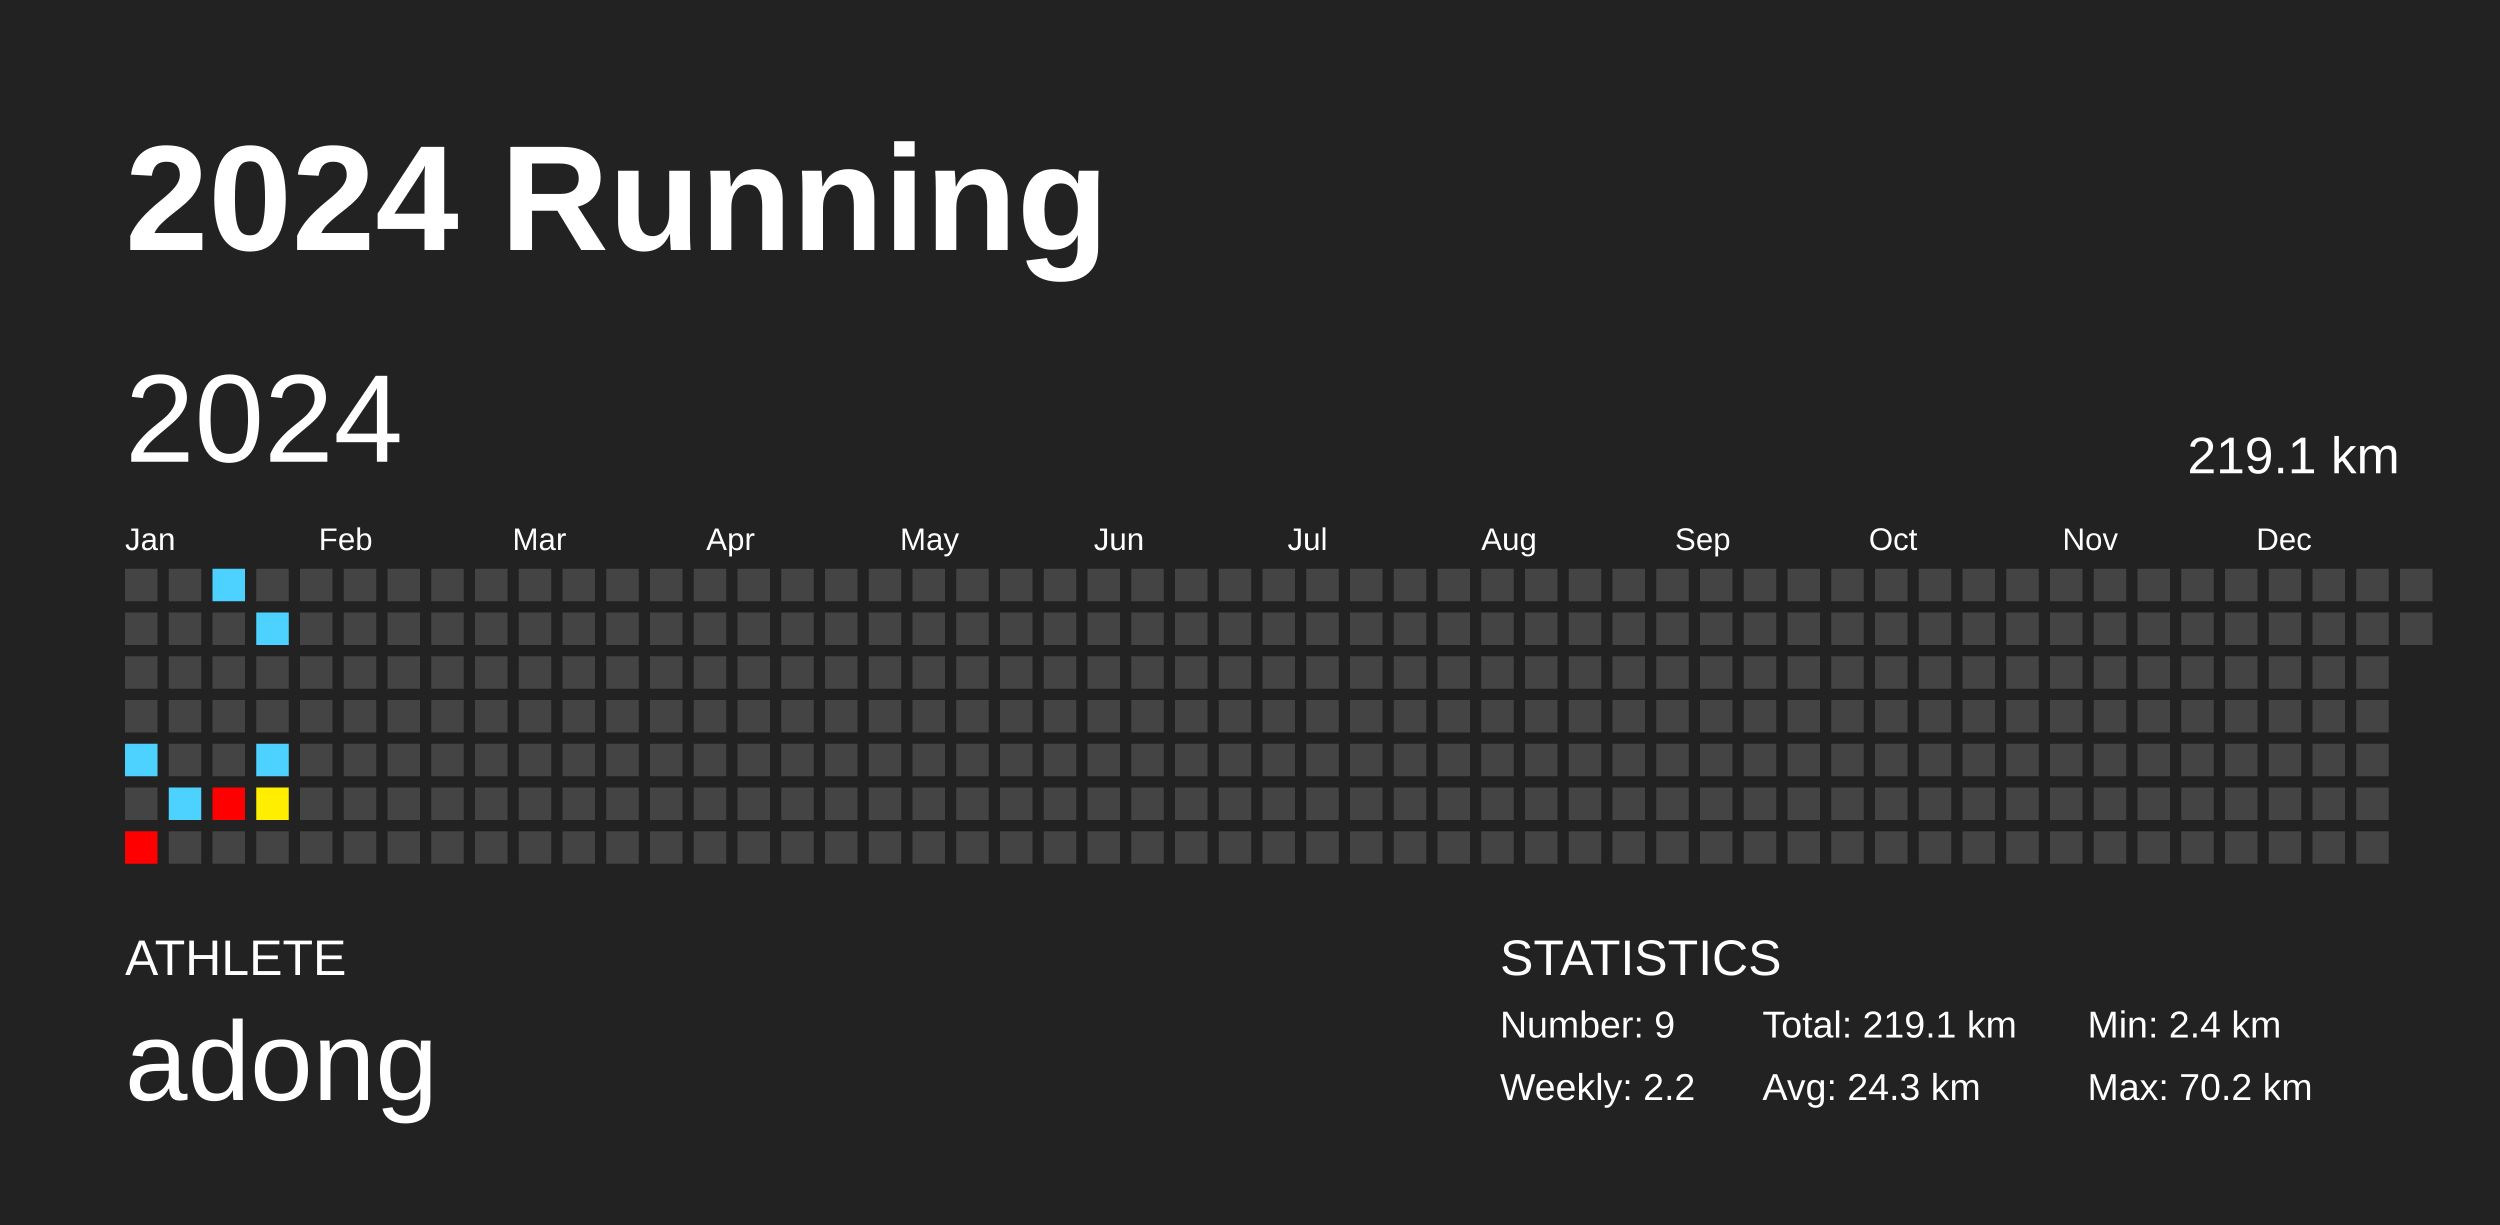
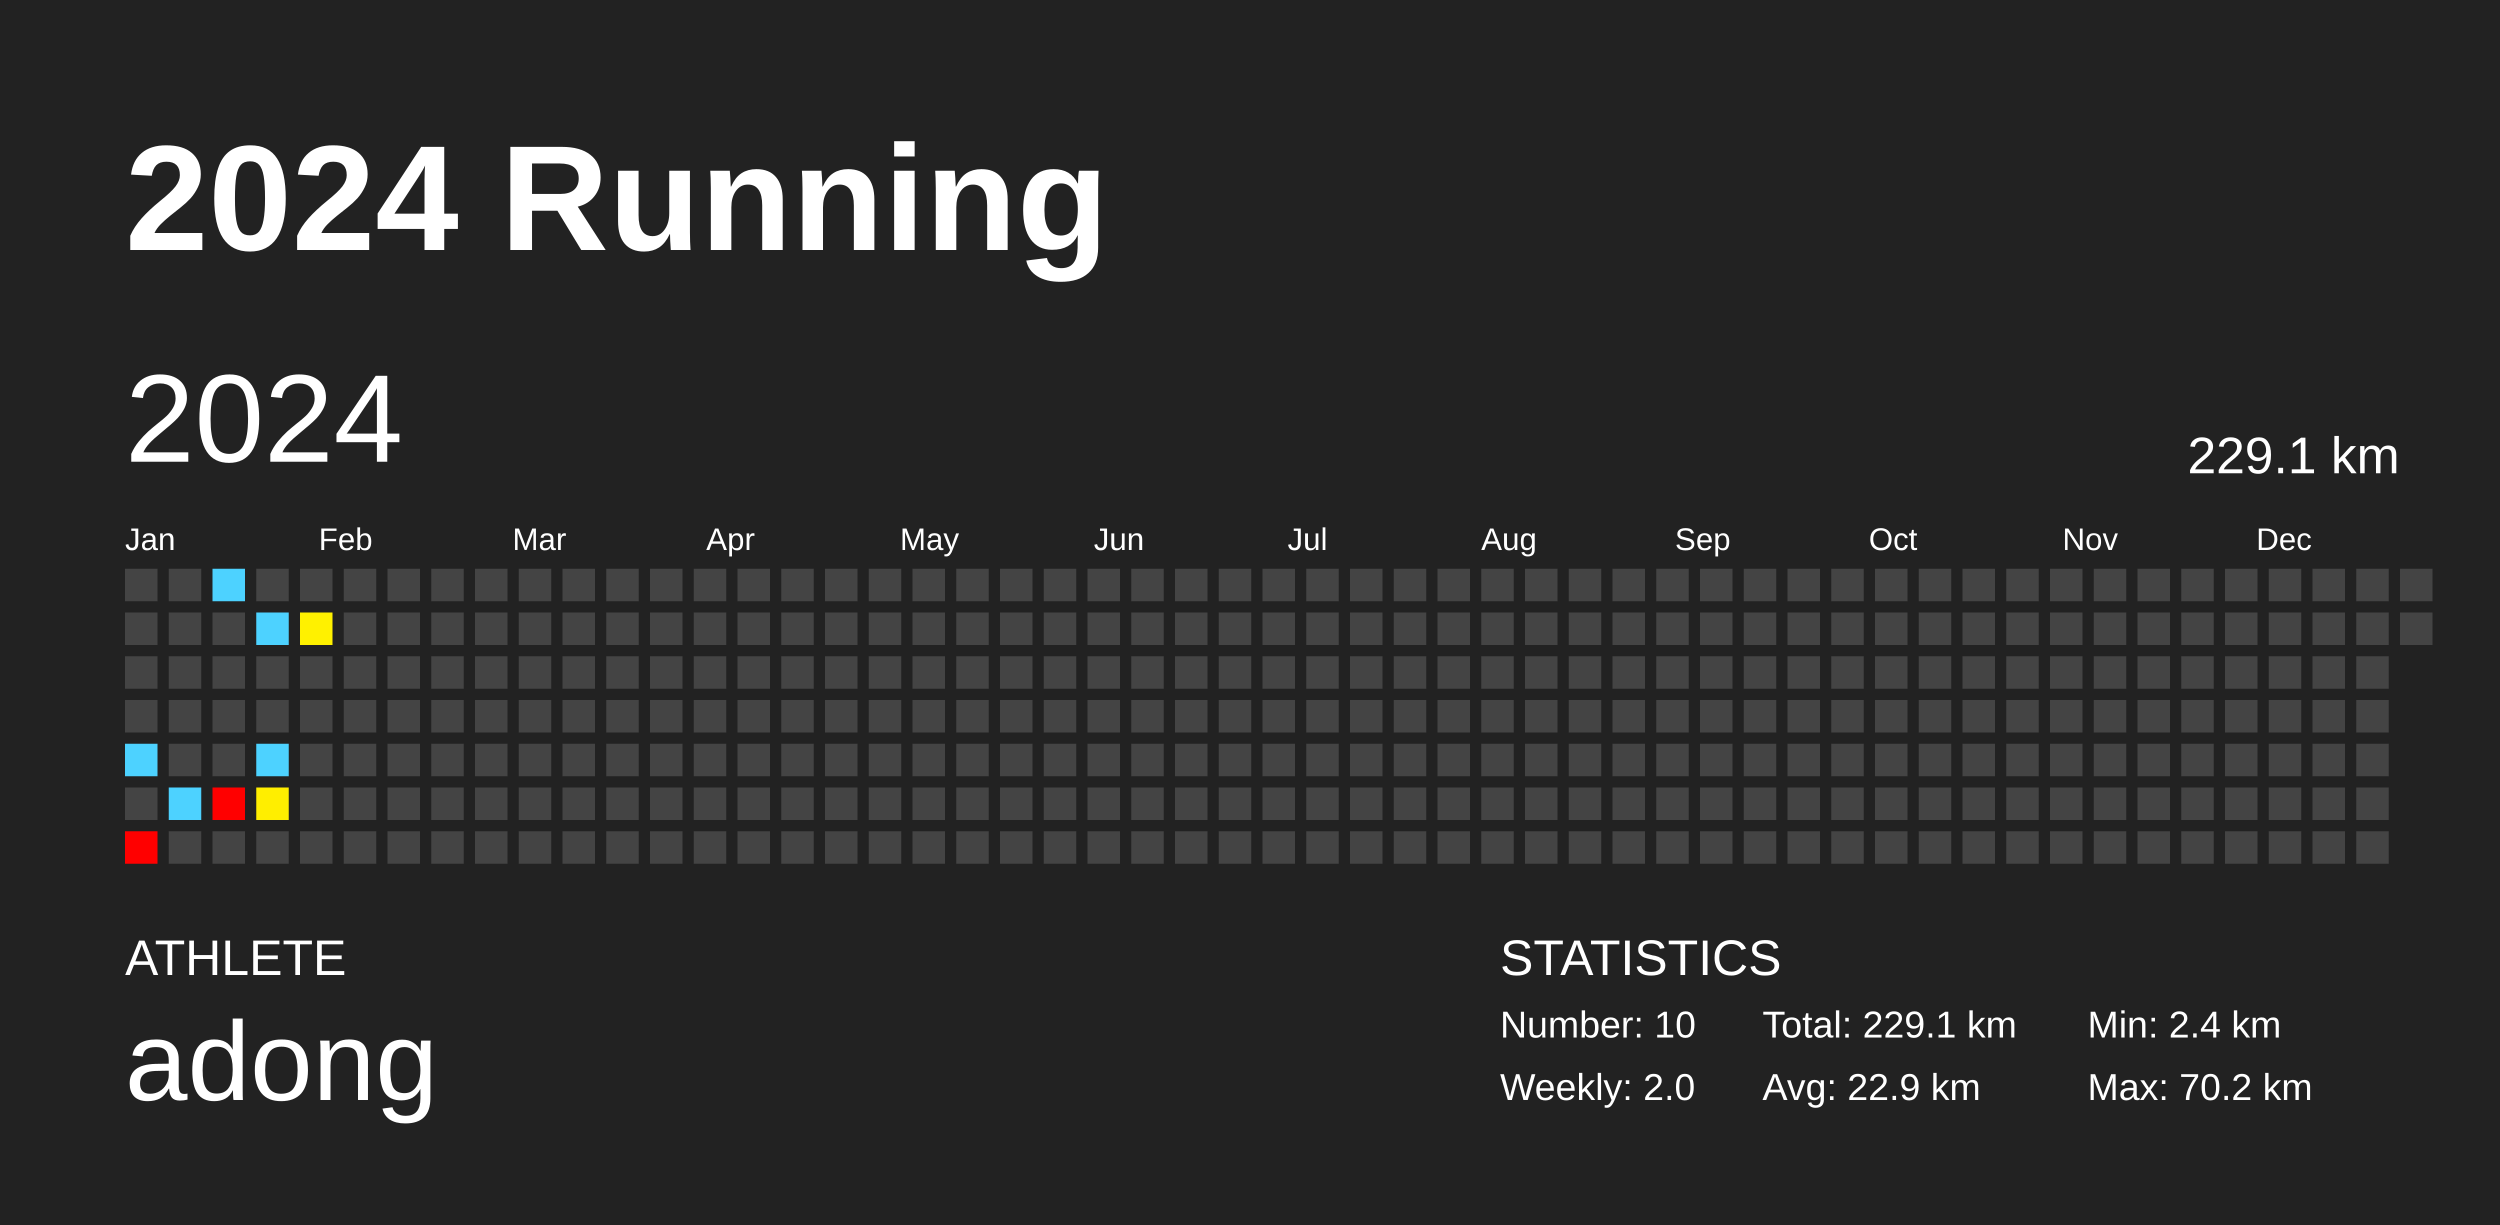
<svg xmlns="http://www.w3.org/2000/svg" baseProfile="full" height="98mm" version="1.1" viewBox="0,0,200,98" width="200mm">
  <defs />
  <rect fill="#222222" height="98" width="200" x="0" y="0" />
  <text fill="#FFFFFF" style="font-size:12px; font-family:Arial; font-weight:bold;" x="10" y="20">2024 Running</text>
  <text fill="#FFFFFF" style="font-size:4px; font-family:Arial" x="10" y="78">ATHLETE</text>
  <text fill="#FFFFFF" style="font-size:9px; font-family:Arial" x="10" y="88">adong</text>
  <text fill="#FFFFFF" style="font-size:4px; font-family:Arial" x="120" y="78">STATISTICS</text>
-   <text fill="#FFFFFF" style="font-size:3px; font-family:Arial" x="120" y="83">Number: 9</text>
-   <text fill="#FFFFFF" style="font-size:3px; font-family:Arial" x="120" y="88">Weekly: 2.2</text>
-   <text fill="#FFFFFF" style="font-size:3px; font-family:Arial" x="141" y="83">Total: 219.1 km</text>
-   <text fill="#FFFFFF" style="font-size:3px; font-family:Arial" x="141" y="88">Avg: 24.3 km</text>
+   <text fill="#FFFFFF" style="font-size:3px; font-family:Arial" x="120" y="83">Number: 10</text>
+   <text fill="#FFFFFF" style="font-size:3px; font-family:Arial" x="120" y="88">Weekly: 2.0</text>
+   <text fill="#FFFFFF" style="font-size:3px; font-family:Arial" x="141" y="83">Total: 229.1 km</text>
+   <text fill="#FFFFFF" style="font-size:3px; font-family:Arial" x="141" y="88">Avg: 22.9 km</text>
  <text fill="#FFFFFF" style="font-size:3px; font-family:Arial" x="167" y="83">Min: 2.4 km</text>
  <text fill="#FFFFFF" style="font-size:3px; font-family:Arial" x="167" y="88">Max: 70.2 km</text>
  <text dominant-baseline="hanging" fill="#FFFFFF" style="font-size:10.0px; font-family:Arial;" x="10" y="30">2024</text>
-   <text dominant-baseline="hanging" fill="#FFFFFF" style="font-size:4.125px; font-family:Arial;" x="175" y="35">219.1 km</text>
+   <text dominant-baseline="hanging" fill="#FFFFFF" style="font-size:4.125px; font-family:Arial;" x="175" y="35">229.1 km</text>
  <text fill="#FFFFFF" style="font-size:2.5px; font-family:Arial" x="10.0" y="44">Jan</text>
  <text fill="#FFFFFF" style="font-size:2.5px; font-family:Arial" x="25.5" y="44">Feb</text>
  <text fill="#FFFFFF" style="font-size:2.5px; font-family:Arial" x="41.0" y="44">Mar</text>
  <text fill="#FFFFFF" style="font-size:2.5px; font-family:Arial" x="56.5" y="44">Apr</text>
  <text fill="#FFFFFF" style="font-size:2.5px; font-family:Arial" x="72.0" y="44">May</text>
  <text fill="#FFFFFF" style="font-size:2.5px; font-family:Arial" x="87.5" y="44">Jun</text>
  <text fill="#FFFFFF" style="font-size:2.5px; font-family:Arial" x="103.0" y="44">Jul</text>
  <text fill="#FFFFFF" style="font-size:2.5px; font-family:Arial" x="118.5" y="44">Aug</text>
  <text fill="#FFFFFF" style="font-size:2.5px; font-family:Arial" x="134.0" y="44">Sep</text>
  <text fill="#FFFFFF" style="font-size:2.5px; font-family:Arial" x="149.5" y="44">Oct</text>
  <text fill="#FFFFFF" style="font-size:2.5px; font-family:Arial" x="165.0" y="44">Nov</text>
  <text fill="#FFFFFF" style="font-size:2.5px; font-family:Arial" x="180.5" y="44">Dec</text>
  <rect fill="#444444" height="2.6" width="2.6" x="10.0" y="45.5" />
  <rect fill="#444444" height="2.6" width="2.6" x="10.0" y="49.0" />
  <rect fill="#444444" height="2.6" width="2.6" x="10.0" y="52.5" />
  <rect fill="#444444" height="2.6" width="2.6" x="10.0" y="56.0" />
  <rect fill="#4dd2ff" height="2.6" width="2.6" x="10.0" y="59.5" />
  <rect fill="#444444" height="2.6" width="2.6" x="10.0" y="63.0" />
  <rect fill="red" height="2.6" width="2.6" x="10.0" y="66.5" />
  <rect fill="#444444" height="2.6" width="2.6" x="13.5" y="45.5" />
  <rect fill="#444444" height="2.6" width="2.6" x="13.5" y="49.0" />
  <rect fill="#444444" height="2.6" width="2.6" x="13.5" y="52.5" />
  <rect fill="#444444" height="2.6" width="2.6" x="13.5" y="56.0" />
  <rect fill="#444444" height="2.6" width="2.6" x="13.5" y="59.5" />
  <rect fill="#4dd2ff" height="2.6" width="2.6" x="13.5" y="63.0" />
  <rect fill="#444444" height="2.6" width="2.6" x="13.5" y="66.5" />
  <rect fill="#4dd2ff" height="2.6" width="2.6" x="17.0" y="45.5" />
  <rect fill="#444444" height="2.6" width="2.6" x="17.0" y="49.0" />
  <rect fill="#444444" height="2.6" width="2.6" x="17.0" y="52.5" />
  <rect fill="#444444" height="2.6" width="2.6" x="17.0" y="56.0" />
  <rect fill="#444444" height="2.6" width="2.6" x="17.0" y="59.5" />
  <rect fill="red" height="2.6" width="2.6" x="17.0" y="63.0" />
  <rect fill="#444444" height="2.6" width="2.6" x="17.0" y="66.5" />
  <rect fill="#444444" height="2.6" width="2.6" x="20.5" y="45.5" />
  <rect fill="#4dd2ff" height="2.6" width="2.6" x="20.5" y="49.0" />
  <rect fill="#444444" height="2.6" width="2.6" x="20.5" y="52.5" />
  <rect fill="#444444" height="2.6" width="2.6" x="20.5" y="56.0" />
  <rect fill="#4dd2ff" height="2.6" width="2.6" x="20.5" y="59.5" />
  <rect fill="#ffee00" height="2.6" width="2.6" x="20.5" y="63.0" />
  <rect fill="#444444" height="2.6" width="2.6" x="20.5" y="66.5" />
  <rect fill="#444444" height="2.6" width="2.6" x="24.0" y="45.5" />
-   <rect fill="#444444" height="2.6" width="2.6" x="24.0" y="49.0" />
+   <rect fill="#fff100" height="2.6" width="2.6" x="24.0" y="49.0" />
  <rect fill="#444444" height="2.6" width="2.6" x="24.0" y="52.5" />
  <rect fill="#444444" height="2.6" width="2.6" x="24.0" y="56.0" />
  <rect fill="#444444" height="2.6" width="2.6" x="24.0" y="59.5" />
  <rect fill="#444444" height="2.6" width="2.6" x="24.0" y="63.0" />
  <rect fill="#444444" height="2.6" width="2.6" x="24.0" y="66.5" />
  <rect fill="#444444" height="2.6" width="2.6" x="27.5" y="45.5" />
  <rect fill="#444444" height="2.6" width="2.6" x="27.5" y="49.0" />
  <rect fill="#444444" height="2.6" width="2.6" x="27.5" y="52.5" />
  <rect fill="#444444" height="2.6" width="2.6" x="27.5" y="56.0" />
  <rect fill="#444444" height="2.6" width="2.6" x="27.5" y="59.5" />
  <rect fill="#444444" height="2.6" width="2.6" x="27.5" y="63.0" />
  <rect fill="#444444" height="2.6" width="2.6" x="27.5" y="66.5" />
  <rect fill="#444444" height="2.6" width="2.6" x="31.0" y="45.5" />
  <rect fill="#444444" height="2.6" width="2.6" x="31.0" y="49.0" />
  <rect fill="#444444" height="2.6" width="2.6" x="31.0" y="52.5" />
  <rect fill="#444444" height="2.6" width="2.6" x="31.0" y="56.0" />
  <rect fill="#444444" height="2.6" width="2.6" x="31.0" y="59.5" />
  <rect fill="#444444" height="2.6" width="2.6" x="31.0" y="63.0" />
  <rect fill="#444444" height="2.6" width="2.6" x="31.0" y="66.5" />
  <rect fill="#444444" height="2.6" width="2.6" x="34.5" y="45.5" />
  <rect fill="#444444" height="2.6" width="2.6" x="34.5" y="49.0" />
  <rect fill="#444444" height="2.6" width="2.6" x="34.5" y="52.5" />
  <rect fill="#444444" height="2.6" width="2.6" x="34.5" y="56.0" />
  <rect fill="#444444" height="2.6" width="2.6" x="34.5" y="59.5" />
  <rect fill="#444444" height="2.6" width="2.6" x="34.5" y="63.0" />
  <rect fill="#444444" height="2.6" width="2.6" x="34.5" y="66.5" />
  <rect fill="#444444" height="2.6" width="2.6" x="38.0" y="45.5" />
  <rect fill="#444444" height="2.6" width="2.6" x="38.0" y="49.0" />
  <rect fill="#444444" height="2.6" width="2.6" x="38.0" y="52.5" />
  <rect fill="#444444" height="2.6" width="2.6" x="38.0" y="56.0" />
  <rect fill="#444444" height="2.6" width="2.6" x="38.0" y="59.5" />
  <rect fill="#444444" height="2.6" width="2.6" x="38.0" y="63.0" />
  <rect fill="#444444" height="2.6" width="2.6" x="38.0" y="66.5" />
  <rect fill="#444444" height="2.6" width="2.6" x="41.5" y="45.5" />
  <rect fill="#444444" height="2.6" width="2.6" x="41.5" y="49.0" />
  <rect fill="#444444" height="2.6" width="2.6" x="41.5" y="52.5" />
  <rect fill="#444444" height="2.6" width="2.6" x="41.5" y="56.0" />
  <rect fill="#444444" height="2.6" width="2.6" x="41.5" y="59.5" />
  <rect fill="#444444" height="2.6" width="2.6" x="41.5" y="63.0" />
  <rect fill="#444444" height="2.6" width="2.6" x="41.5" y="66.5" />
  <rect fill="#444444" height="2.6" width="2.6" x="45.0" y="45.5" />
  <rect fill="#444444" height="2.6" width="2.6" x="45.0" y="49.0" />
  <rect fill="#444444" height="2.6" width="2.6" x="45.0" y="52.5" />
  <rect fill="#444444" height="2.6" width="2.6" x="45.0" y="56.0" />
  <rect fill="#444444" height="2.6" width="2.6" x="45.0" y="59.5" />
  <rect fill="#444444" height="2.6" width="2.6" x="45.0" y="63.0" />
  <rect fill="#444444" height="2.6" width="2.6" x="45.0" y="66.5" />
  <rect fill="#444444" height="2.6" width="2.6" x="48.5" y="45.5" />
  <rect fill="#444444" height="2.6" width="2.6" x="48.5" y="49.0" />
  <rect fill="#444444" height="2.6" width="2.6" x="48.5" y="52.5" />
  <rect fill="#444444" height="2.6" width="2.6" x="48.5" y="56.0" />
  <rect fill="#444444" height="2.6" width="2.6" x="48.5" y="59.5" />
  <rect fill="#444444" height="2.6" width="2.6" x="48.5" y="63.0" />
  <rect fill="#444444" height="2.6" width="2.6" x="48.5" y="66.5" />
  <rect fill="#444444" height="2.6" width="2.6" x="52.0" y="45.5" />
  <rect fill="#444444" height="2.6" width="2.6" x="52.0" y="49.0" />
  <rect fill="#444444" height="2.6" width="2.6" x="52.0" y="52.5" />
  <rect fill="#444444" height="2.6" width="2.6" x="52.0" y="56.0" />
  <rect fill="#444444" height="2.6" width="2.6" x="52.0" y="59.5" />
  <rect fill="#444444" height="2.6" width="2.6" x="52.0" y="63.0" />
  <rect fill="#444444" height="2.6" width="2.6" x="52.0" y="66.5" />
  <rect fill="#444444" height="2.6" width="2.6" x="55.5" y="45.5" />
  <rect fill="#444444" height="2.6" width="2.6" x="55.5" y="49.0" />
  <rect fill="#444444" height="2.6" width="2.6" x="55.5" y="52.5" />
  <rect fill="#444444" height="2.6" width="2.6" x="55.5" y="56.0" />
  <rect fill="#444444" height="2.6" width="2.6" x="55.5" y="59.5" />
  <rect fill="#444444" height="2.6" width="2.6" x="55.5" y="63.0" />
  <rect fill="#444444" height="2.6" width="2.6" x="55.5" y="66.5" />
  <rect fill="#444444" height="2.6" width="2.6" x="59.0" y="45.5" />
  <rect fill="#444444" height="2.6" width="2.6" x="59.0" y="49.0" />
  <rect fill="#444444" height="2.6" width="2.6" x="59.0" y="52.5" />
  <rect fill="#444444" height="2.6" width="2.6" x="59.0" y="56.0" />
  <rect fill="#444444" height="2.6" width="2.6" x="59.0" y="59.5" />
  <rect fill="#444444" height="2.6" width="2.6" x="59.0" y="63.0" />
  <rect fill="#444444" height="2.6" width="2.6" x="59.0" y="66.5" />
  <rect fill="#444444" height="2.6" width="2.6" x="62.5" y="45.5" />
  <rect fill="#444444" height="2.6" width="2.6" x="62.5" y="49.0" />
  <rect fill="#444444" height="2.6" width="2.6" x="62.5" y="52.5" />
  <rect fill="#444444" height="2.6" width="2.6" x="62.5" y="56.0" />
  <rect fill="#444444" height="2.6" width="2.6" x="62.5" y="59.5" />
  <rect fill="#444444" height="2.6" width="2.6" x="62.5" y="63.0" />
  <rect fill="#444444" height="2.6" width="2.6" x="62.5" y="66.5" />
  <rect fill="#444444" height="2.6" width="2.6" x="66.0" y="45.5" />
  <rect fill="#444444" height="2.6" width="2.6" x="66.0" y="49.0" />
  <rect fill="#444444" height="2.6" width="2.6" x="66.0" y="52.5" />
  <rect fill="#444444" height="2.6" width="2.6" x="66.0" y="56.0" />
  <rect fill="#444444" height="2.6" width="2.6" x="66.0" y="59.5" />
  <rect fill="#444444" height="2.6" width="2.6" x="66.0" y="63.0" />
  <rect fill="#444444" height="2.6" width="2.6" x="66.0" y="66.5" />
  <rect fill="#444444" height="2.6" width="2.6" x="69.5" y="45.5" />
  <rect fill="#444444" height="2.6" width="2.6" x="69.5" y="49.0" />
  <rect fill="#444444" height="2.6" width="2.6" x="69.5" y="52.5" />
  <rect fill="#444444" height="2.6" width="2.6" x="69.5" y="56.0" />
  <rect fill="#444444" height="2.6" width="2.6" x="69.5" y="59.5" />
  <rect fill="#444444" height="2.6" width="2.6" x="69.5" y="63.0" />
  <rect fill="#444444" height="2.6" width="2.6" x="69.5" y="66.5" />
  <rect fill="#444444" height="2.6" width="2.6" x="73.0" y="45.5" />
  <rect fill="#444444" height="2.6" width="2.6" x="73.0" y="49.0" />
  <rect fill="#444444" height="2.6" width="2.6" x="73.0" y="52.5" />
  <rect fill="#444444" height="2.6" width="2.6" x="73.0" y="56.0" />
  <rect fill="#444444" height="2.6" width="2.6" x="73.0" y="59.5" />
  <rect fill="#444444" height="2.6" width="2.6" x="73.0" y="63.0" />
  <rect fill="#444444" height="2.6" width="2.6" x="73.0" y="66.5" />
  <rect fill="#444444" height="2.6" width="2.6" x="76.5" y="45.5" />
  <rect fill="#444444" height="2.6" width="2.6" x="76.5" y="49.0" />
  <rect fill="#444444" height="2.6" width="2.6" x="76.5" y="52.5" />
  <rect fill="#444444" height="2.6" width="2.6" x="76.5" y="56.0" />
  <rect fill="#444444" height="2.6" width="2.6" x="76.5" y="59.5" />
  <rect fill="#444444" height="2.6" width="2.6" x="76.5" y="63.0" />
  <rect fill="#444444" height="2.6" width="2.6" x="76.5" y="66.5" />
  <rect fill="#444444" height="2.6" width="2.6" x="80.0" y="45.5" />
  <rect fill="#444444" height="2.6" width="2.6" x="80.0" y="49.0" />
  <rect fill="#444444" height="2.6" width="2.6" x="80.0" y="52.5" />
  <rect fill="#444444" height="2.6" width="2.6" x="80.0" y="56.0" />
  <rect fill="#444444" height="2.6" width="2.6" x="80.0" y="59.5" />
  <rect fill="#444444" height="2.6" width="2.6" x="80.0" y="63.0" />
  <rect fill="#444444" height="2.6" width="2.6" x="80.0" y="66.5" />
  <rect fill="#444444" height="2.6" width="2.6" x="83.5" y="45.5" />
  <rect fill="#444444" height="2.6" width="2.6" x="83.5" y="49.0" />
  <rect fill="#444444" height="2.6" width="2.6" x="83.5" y="52.5" />
  <rect fill="#444444" height="2.6" width="2.6" x="83.5" y="56.0" />
  <rect fill="#444444" height="2.6" width="2.6" x="83.5" y="59.5" />
  <rect fill="#444444" height="2.6" width="2.6" x="83.5" y="63.0" />
  <rect fill="#444444" height="2.6" width="2.6" x="83.5" y="66.5" />
  <rect fill="#444444" height="2.6" width="2.6" x="87.0" y="45.5" />
  <rect fill="#444444" height="2.6" width="2.6" x="87.0" y="49.0" />
  <rect fill="#444444" height="2.6" width="2.6" x="87.0" y="52.5" />
  <rect fill="#444444" height="2.6" width="2.6" x="87.0" y="56.0" />
  <rect fill="#444444" height="2.6" width="2.6" x="87.0" y="59.5" />
  <rect fill="#444444" height="2.6" width="2.6" x="87.0" y="63.0" />
  <rect fill="#444444" height="2.6" width="2.6" x="87.0" y="66.5" />
  <rect fill="#444444" height="2.6" width="2.6" x="90.5" y="45.5" />
  <rect fill="#444444" height="2.6" width="2.6" x="90.5" y="49.0" />
  <rect fill="#444444" height="2.6" width="2.6" x="90.5" y="52.5" />
  <rect fill="#444444" height="2.6" width="2.6" x="90.5" y="56.0" />
  <rect fill="#444444" height="2.6" width="2.6" x="90.5" y="59.5" />
  <rect fill="#444444" height="2.6" width="2.6" x="90.5" y="63.0" />
  <rect fill="#444444" height="2.6" width="2.6" x="90.5" y="66.5" />
  <rect fill="#444444" height="2.6" width="2.6" x="94.0" y="45.5" />
  <rect fill="#444444" height="2.6" width="2.6" x="94.0" y="49.0" />
  <rect fill="#444444" height="2.6" width="2.6" x="94.0" y="52.5" />
  <rect fill="#444444" height="2.6" width="2.6" x="94.0" y="56.0" />
  <rect fill="#444444" height="2.6" width="2.6" x="94.0" y="59.5" />
  <rect fill="#444444" height="2.6" width="2.6" x="94.0" y="63.0" />
  <rect fill="#444444" height="2.6" width="2.6" x="94.0" y="66.5" />
  <rect fill="#444444" height="2.6" width="2.6" x="97.5" y="45.5" />
  <rect fill="#444444" height="2.6" width="2.6" x="97.5" y="49.0" />
  <rect fill="#444444" height="2.6" width="2.6" x="97.5" y="52.5" />
  <rect fill="#444444" height="2.6" width="2.6" x="97.5" y="56.0" />
  <rect fill="#444444" height="2.6" width="2.6" x="97.5" y="59.5" />
  <rect fill="#444444" height="2.6" width="2.6" x="97.5" y="63.0" />
  <rect fill="#444444" height="2.6" width="2.6" x="97.5" y="66.5" />
  <rect fill="#444444" height="2.6" width="2.6" x="101.0" y="45.5" />
  <rect fill="#444444" height="2.6" width="2.6" x="101.0" y="49.0" />
  <rect fill="#444444" height="2.6" width="2.6" x="101.0" y="52.5" />
  <rect fill="#444444" height="2.6" width="2.6" x="101.0" y="56.0" />
  <rect fill="#444444" height="2.6" width="2.6" x="101.0" y="59.5" />
  <rect fill="#444444" height="2.6" width="2.6" x="101.0" y="63.0" />
  <rect fill="#444444" height="2.6" width="2.6" x="101.0" y="66.5" />
  <rect fill="#444444" height="2.6" width="2.6" x="104.5" y="45.5" />
  <rect fill="#444444" height="2.6" width="2.6" x="104.5" y="49.0" />
  <rect fill="#444444" height="2.6" width="2.6" x="104.5" y="52.5" />
  <rect fill="#444444" height="2.6" width="2.6" x="104.5" y="56.0" />
  <rect fill="#444444" height="2.6" width="2.6" x="104.5" y="59.5" />
  <rect fill="#444444" height="2.6" width="2.6" x="104.5" y="63.0" />
  <rect fill="#444444" height="2.6" width="2.6" x="104.5" y="66.5" />
  <rect fill="#444444" height="2.6" width="2.6" x="108.0" y="45.5" />
  <rect fill="#444444" height="2.6" width="2.6" x="108.0" y="49.0" />
  <rect fill="#444444" height="2.6" width="2.6" x="108.0" y="52.5" />
  <rect fill="#444444" height="2.6" width="2.6" x="108.0" y="56.0" />
  <rect fill="#444444" height="2.6" width="2.6" x="108.0" y="59.5" />
  <rect fill="#444444" height="2.6" width="2.6" x="108.0" y="63.0" />
  <rect fill="#444444" height="2.6" width="2.6" x="108.0" y="66.5" />
  <rect fill="#444444" height="2.6" width="2.6" x="111.5" y="45.5" />
  <rect fill="#444444" height="2.6" width="2.6" x="111.5" y="49.0" />
  <rect fill="#444444" height="2.6" width="2.6" x="111.5" y="52.5" />
  <rect fill="#444444" height="2.6" width="2.6" x="111.5" y="56.0" />
  <rect fill="#444444" height="2.6" width="2.6" x="111.5" y="59.5" />
  <rect fill="#444444" height="2.6" width="2.6" x="111.5" y="63.0" />
  <rect fill="#444444" height="2.6" width="2.6" x="111.5" y="66.5" />
  <rect fill="#444444" height="2.6" width="2.6" x="115.0" y="45.5" />
  <rect fill="#444444" height="2.6" width="2.6" x="115.0" y="49.0" />
  <rect fill="#444444" height="2.6" width="2.6" x="115.0" y="52.5" />
  <rect fill="#444444" height="2.6" width="2.6" x="115.0" y="56.0" />
  <rect fill="#444444" height="2.6" width="2.6" x="115.0" y="59.5" />
  <rect fill="#444444" height="2.6" width="2.6" x="115.0" y="63.0" />
  <rect fill="#444444" height="2.6" width="2.6" x="115.0" y="66.5" />
  <rect fill="#444444" height="2.6" width="2.6" x="118.5" y="45.5" />
  <rect fill="#444444" height="2.6" width="2.6" x="118.5" y="49.0" />
  <rect fill="#444444" height="2.6" width="2.6" x="118.5" y="52.5" />
  <rect fill="#444444" height="2.6" width="2.6" x="118.5" y="56.0" />
  <rect fill="#444444" height="2.6" width="2.6" x="118.5" y="59.5" />
  <rect fill="#444444" height="2.6" width="2.6" x="118.5" y="63.0" />
  <rect fill="#444444" height="2.6" width="2.6" x="118.5" y="66.5" />
  <rect fill="#444444" height="2.6" width="2.6" x="122.0" y="45.5" />
  <rect fill="#444444" height="2.6" width="2.6" x="122.0" y="49.0" />
  <rect fill="#444444" height="2.6" width="2.6" x="122.0" y="52.5" />
  <rect fill="#444444" height="2.6" width="2.6" x="122.0" y="56.0" />
  <rect fill="#444444" height="2.6" width="2.6" x="122.0" y="59.5" />
  <rect fill="#444444" height="2.6" width="2.6" x="122.0" y="63.0" />
  <rect fill="#444444" height="2.6" width="2.6" x="122.0" y="66.5" />
  <rect fill="#444444" height="2.6" width="2.6" x="125.5" y="45.5" />
  <rect fill="#444444" height="2.6" width="2.6" x="125.5" y="49.0" />
  <rect fill="#444444" height="2.6" width="2.6" x="125.5" y="52.5" />
  <rect fill="#444444" height="2.6" width="2.6" x="125.5" y="56.0" />
  <rect fill="#444444" height="2.6" width="2.6" x="125.5" y="59.5" />
  <rect fill="#444444" height="2.6" width="2.6" x="125.5" y="63.0" />
  <rect fill="#444444" height="2.6" width="2.6" x="125.5" y="66.5" />
  <rect fill="#444444" height="2.6" width="2.6" x="129.0" y="45.5" />
  <rect fill="#444444" height="2.6" width="2.6" x="129.0" y="49.0" />
  <rect fill="#444444" height="2.6" width="2.6" x="129.0" y="52.5" />
  <rect fill="#444444" height="2.6" width="2.6" x="129.0" y="56.0" />
  <rect fill="#444444" height="2.6" width="2.6" x="129.0" y="59.5" />
  <rect fill="#444444" height="2.6" width="2.6" x="129.0" y="63.0" />
  <rect fill="#444444" height="2.6" width="2.6" x="129.0" y="66.5" />
  <rect fill="#444444" height="2.6" width="2.6" x="132.5" y="45.5" />
  <rect fill="#444444" height="2.6" width="2.6" x="132.5" y="49.0" />
  <rect fill="#444444" height="2.6" width="2.6" x="132.5" y="52.5" />
  <rect fill="#444444" height="2.6" width="2.6" x="132.5" y="56.0" />
  <rect fill="#444444" height="2.6" width="2.6" x="132.5" y="59.5" />
  <rect fill="#444444" height="2.6" width="2.6" x="132.5" y="63.0" />
  <rect fill="#444444" height="2.6" width="2.6" x="132.5" y="66.5" />
  <rect fill="#444444" height="2.6" width="2.6" x="136.0" y="45.5" />
  <rect fill="#444444" height="2.6" width="2.6" x="136.0" y="49.0" />
  <rect fill="#444444" height="2.6" width="2.6" x="136.0" y="52.5" />
  <rect fill="#444444" height="2.6" width="2.6" x="136.0" y="56.0" />
  <rect fill="#444444" height="2.6" width="2.6" x="136.0" y="59.5" />
  <rect fill="#444444" height="2.6" width="2.6" x="136.0" y="63.0" />
  <rect fill="#444444" height="2.6" width="2.6" x="136.0" y="66.5" />
  <rect fill="#444444" height="2.6" width="2.6" x="139.5" y="45.5" />
  <rect fill="#444444" height="2.6" width="2.6" x="139.5" y="49.0" />
  <rect fill="#444444" height="2.6" width="2.6" x="139.5" y="52.5" />
  <rect fill="#444444" height="2.6" width="2.6" x="139.5" y="56.0" />
  <rect fill="#444444" height="2.6" width="2.6" x="139.5" y="59.5" />
  <rect fill="#444444" height="2.6" width="2.6" x="139.5" y="63.0" />
  <rect fill="#444444" height="2.6" width="2.6" x="139.5" y="66.5" />
  <rect fill="#444444" height="2.6" width="2.6" x="143.0" y="45.5" />
  <rect fill="#444444" height="2.6" width="2.6" x="143.0" y="49.0" />
  <rect fill="#444444" height="2.6" width="2.6" x="143.0" y="52.5" />
  <rect fill="#444444" height="2.6" width="2.6" x="143.0" y="56.0" />
  <rect fill="#444444" height="2.6" width="2.6" x="143.0" y="59.5" />
  <rect fill="#444444" height="2.6" width="2.6" x="143.0" y="63.0" />
  <rect fill="#444444" height="2.6" width="2.6" x="143.0" y="66.5" />
  <rect fill="#444444" height="2.6" width="2.6" x="146.5" y="45.5" />
  <rect fill="#444444" height="2.6" width="2.6" x="146.5" y="49.0" />
  <rect fill="#444444" height="2.6" width="2.6" x="146.5" y="52.5" />
  <rect fill="#444444" height="2.6" width="2.6" x="146.5" y="56.0" />
  <rect fill="#444444" height="2.6" width="2.6" x="146.5" y="59.5" />
  <rect fill="#444444" height="2.6" width="2.6" x="146.5" y="63.0" />
  <rect fill="#444444" height="2.6" width="2.6" x="146.5" y="66.5" />
  <rect fill="#444444" height="2.6" width="2.6" x="150.0" y="45.5" />
  <rect fill="#444444" height="2.6" width="2.6" x="150.0" y="49.0" />
  <rect fill="#444444" height="2.6" width="2.6" x="150.0" y="52.5" />
  <rect fill="#444444" height="2.6" width="2.6" x="150.0" y="56.0" />
  <rect fill="#444444" height="2.6" width="2.6" x="150.0" y="59.5" />
  <rect fill="#444444" height="2.6" width="2.6" x="150.0" y="63.0" />
  <rect fill="#444444" height="2.6" width="2.6" x="150.0" y="66.5" />
  <rect fill="#444444" height="2.6" width="2.6" x="153.5" y="45.5" />
  <rect fill="#444444" height="2.6" width="2.6" x="153.5" y="49.0" />
  <rect fill="#444444" height="2.6" width="2.6" x="153.5" y="52.5" />
  <rect fill="#444444" height="2.6" width="2.6" x="153.5" y="56.0" />
  <rect fill="#444444" height="2.6" width="2.6" x="153.5" y="59.5" />
  <rect fill="#444444" height="2.6" width="2.6" x="153.5" y="63.0" />
  <rect fill="#444444" height="2.6" width="2.6" x="153.5" y="66.5" />
  <rect fill="#444444" height="2.6" width="2.6" x="157.0" y="45.5" />
  <rect fill="#444444" height="2.6" width="2.6" x="157.0" y="49.0" />
  <rect fill="#444444" height="2.6" width="2.6" x="157.0" y="52.5" />
  <rect fill="#444444" height="2.6" width="2.6" x="157.0" y="56.0" />
  <rect fill="#444444" height="2.6" width="2.6" x="157.0" y="59.5" />
  <rect fill="#444444" height="2.6" width="2.6" x="157.0" y="63.0" />
  <rect fill="#444444" height="2.6" width="2.6" x="157.0" y="66.5" />
  <rect fill="#444444" height="2.6" width="2.6" x="160.5" y="45.5" />
  <rect fill="#444444" height="2.6" width="2.6" x="160.5" y="49.0" />
  <rect fill="#444444" height="2.6" width="2.6" x="160.5" y="52.5" />
  <rect fill="#444444" height="2.6" width="2.6" x="160.5" y="56.0" />
  <rect fill="#444444" height="2.6" width="2.6" x="160.5" y="59.5" />
  <rect fill="#444444" height="2.6" width="2.6" x="160.5" y="63.0" />
  <rect fill="#444444" height="2.6" width="2.6" x="160.5" y="66.5" />
  <rect fill="#444444" height="2.6" width="2.6" x="164.0" y="45.5" />
  <rect fill="#444444" height="2.6" width="2.6" x="164.0" y="49.0" />
  <rect fill="#444444" height="2.6" width="2.6" x="164.0" y="52.5" />
  <rect fill="#444444" height="2.6" width="2.6" x="164.0" y="56.0" />
  <rect fill="#444444" height="2.6" width="2.6" x="164.0" y="59.5" />
  <rect fill="#444444" height="2.6" width="2.6" x="164.0" y="63.0" />
  <rect fill="#444444" height="2.6" width="2.6" x="164.0" y="66.5" />
  <rect fill="#444444" height="2.6" width="2.6" x="167.5" y="45.5" />
  <rect fill="#444444" height="2.6" width="2.6" x="167.5" y="49.0" />
  <rect fill="#444444" height="2.6" width="2.6" x="167.5" y="52.5" />
  <rect fill="#444444" height="2.6" width="2.6" x="167.5" y="56.0" />
  <rect fill="#444444" height="2.6" width="2.6" x="167.5" y="59.5" />
  <rect fill="#444444" height="2.6" width="2.6" x="167.5" y="63.0" />
  <rect fill="#444444" height="2.6" width="2.6" x="167.5" y="66.5" />
  <rect fill="#444444" height="2.6" width="2.6" x="171.0" y="45.5" />
  <rect fill="#444444" height="2.6" width="2.6" x="171.0" y="49.0" />
  <rect fill="#444444" height="2.6" width="2.6" x="171.0" y="52.5" />
  <rect fill="#444444" height="2.6" width="2.6" x="171.0" y="56.0" />
  <rect fill="#444444" height="2.6" width="2.6" x="171.0" y="59.5" />
  <rect fill="#444444" height="2.6" width="2.6" x="171.0" y="63.0" />
  <rect fill="#444444" height="2.6" width="2.6" x="171.0" y="66.5" />
  <rect fill="#444444" height="2.6" width="2.6" x="174.5" y="45.5" />
  <rect fill="#444444" height="2.6" width="2.6" x="174.5" y="49.0" />
  <rect fill="#444444" height="2.6" width="2.6" x="174.5" y="52.5" />
  <rect fill="#444444" height="2.6" width="2.6" x="174.5" y="56.0" />
  <rect fill="#444444" height="2.6" width="2.6" x="174.5" y="59.5" />
  <rect fill="#444444" height="2.6" width="2.6" x="174.5" y="63.0" />
  <rect fill="#444444" height="2.6" width="2.6" x="174.5" y="66.5" />
  <rect fill="#444444" height="2.6" width="2.6" x="178.0" y="45.5" />
  <rect fill="#444444" height="2.6" width="2.6" x="178.0" y="49.0" />
  <rect fill="#444444" height="2.6" width="2.6" x="178.0" y="52.5" />
  <rect fill="#444444" height="2.6" width="2.6" x="178.0" y="56.0" />
  <rect fill="#444444" height="2.6" width="2.6" x="178.0" y="59.5" />
  <rect fill="#444444" height="2.6" width="2.6" x="178.0" y="63.0" />
  <rect fill="#444444" height="2.6" width="2.6" x="178.0" y="66.5" />
  <rect fill="#444444" height="2.6" width="2.6" x="181.5" y="45.5" />
  <rect fill="#444444" height="2.6" width="2.6" x="181.5" y="49.0" />
  <rect fill="#444444" height="2.6" width="2.6" x="181.5" y="52.5" />
  <rect fill="#444444" height="2.6" width="2.6" x="181.5" y="56.0" />
  <rect fill="#444444" height="2.6" width="2.6" x="181.5" y="59.5" />
  <rect fill="#444444" height="2.6" width="2.6" x="181.5" y="63.0" />
  <rect fill="#444444" height="2.6" width="2.6" x="181.5" y="66.5" />
  <rect fill="#444444" height="2.6" width="2.6" x="185.0" y="45.5" />
  <rect fill="#444444" height="2.6" width="2.6" x="185.0" y="49.0" />
  <rect fill="#444444" height="2.6" width="2.6" x="185.0" y="52.5" />
  <rect fill="#444444" height="2.6" width="2.6" x="185.0" y="56.0" />
  <rect fill="#444444" height="2.6" width="2.6" x="185.0" y="59.5" />
  <rect fill="#444444" height="2.6" width="2.6" x="185.0" y="63.0" />
  <rect fill="#444444" height="2.6" width="2.6" x="185.0" y="66.5" />
  <rect fill="#444444" height="2.6" width="2.6" x="188.5" y="45.5" />
  <rect fill="#444444" height="2.6" width="2.6" x="188.5" y="49.0" />
  <rect fill="#444444" height="2.6" width="2.6" x="188.5" y="52.5" />
  <rect fill="#444444" height="2.6" width="2.6" x="188.5" y="56.0" />
  <rect fill="#444444" height="2.6" width="2.6" x="188.5" y="59.5" />
  <rect fill="#444444" height="2.6" width="2.6" x="188.5" y="63.0" />
  <rect fill="#444444" height="2.6" width="2.6" x="188.5" y="66.5" />
  <rect fill="#444444" height="2.6" width="2.6" x="192.0" y="45.5" />
  <rect fill="#444444" height="2.6" width="2.6" x="192.0" y="49.0" />
</svg>
